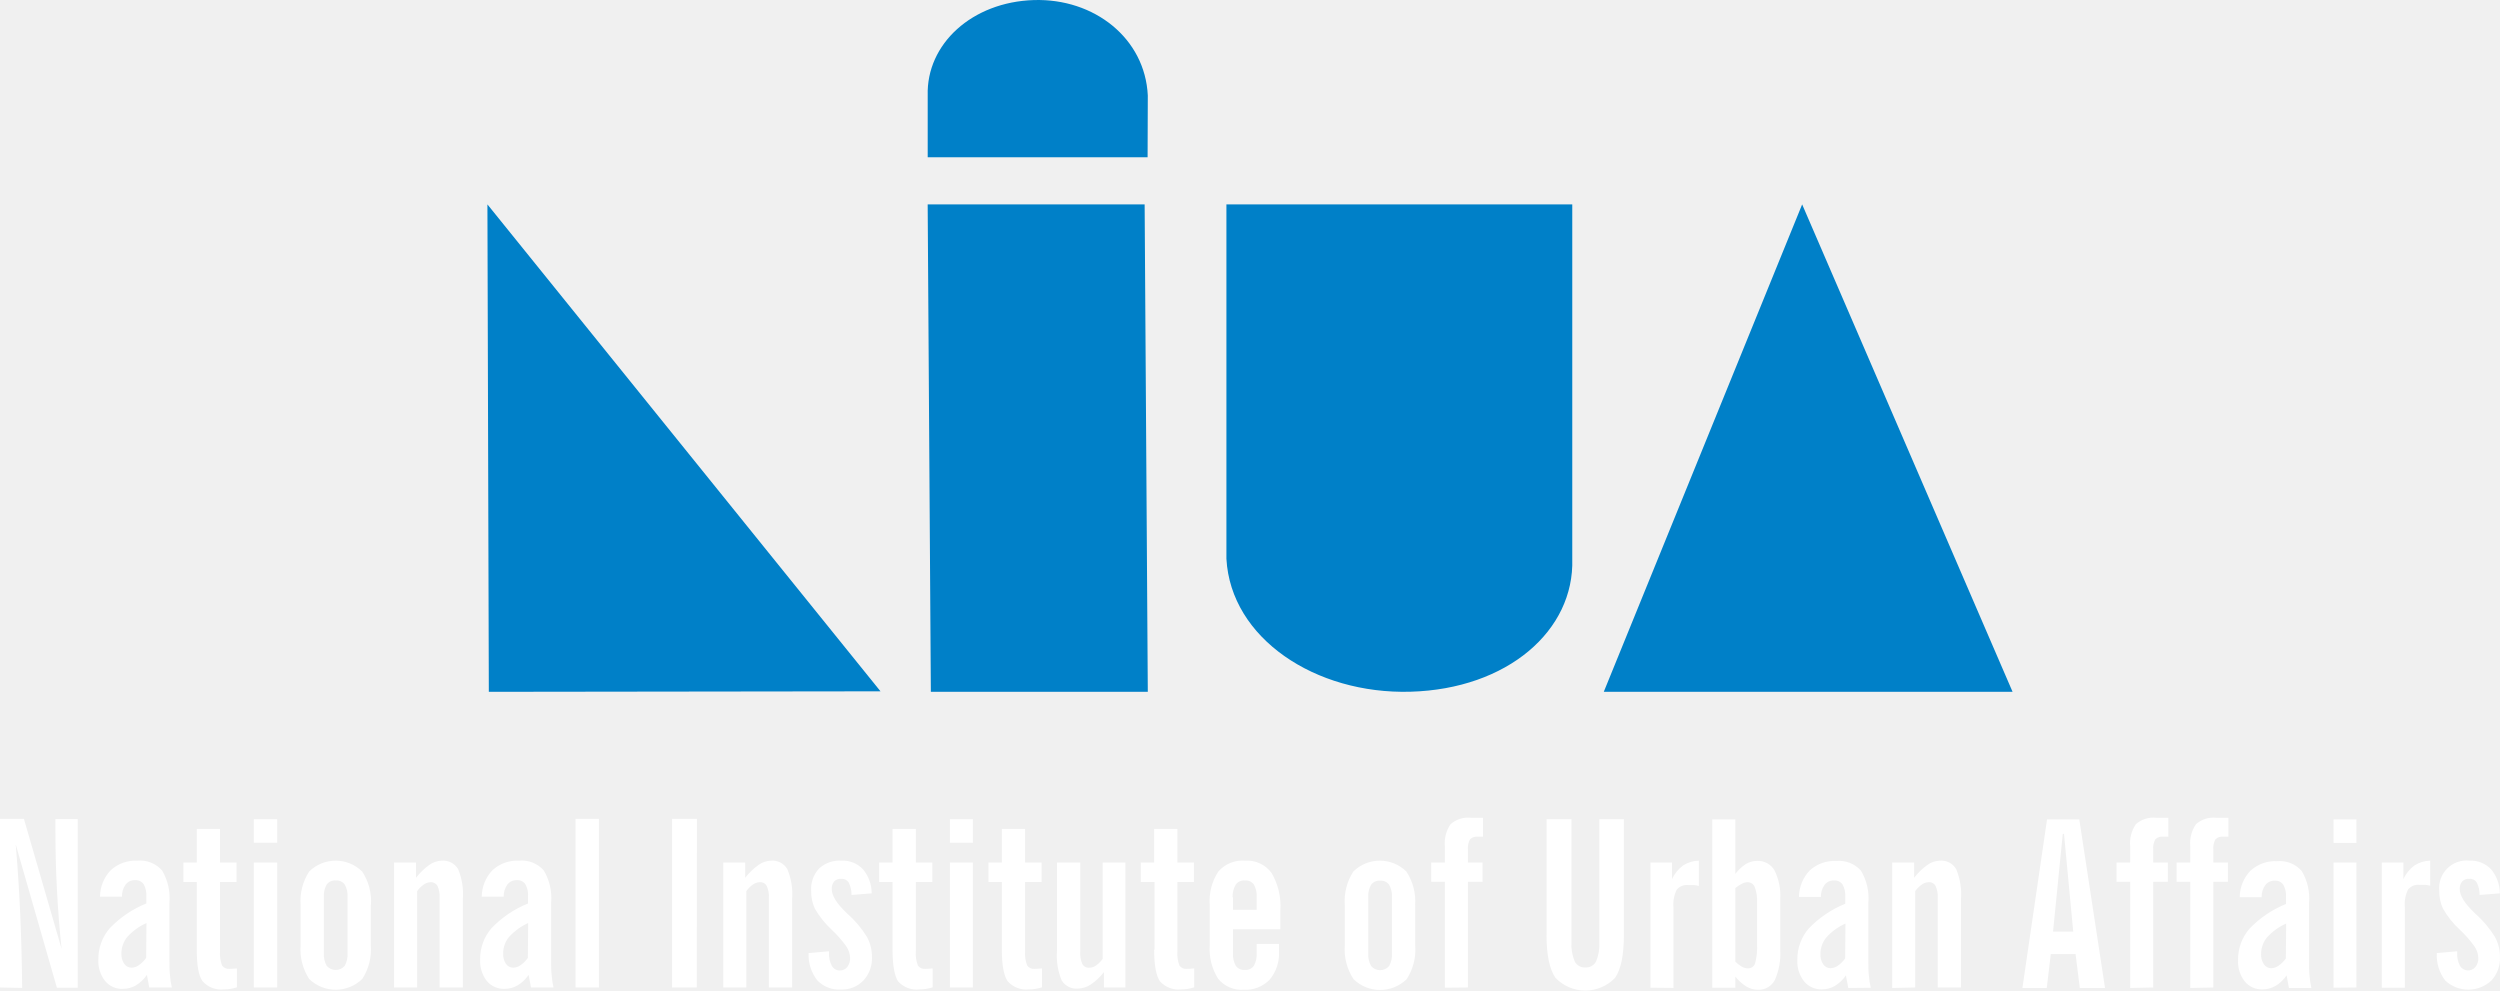
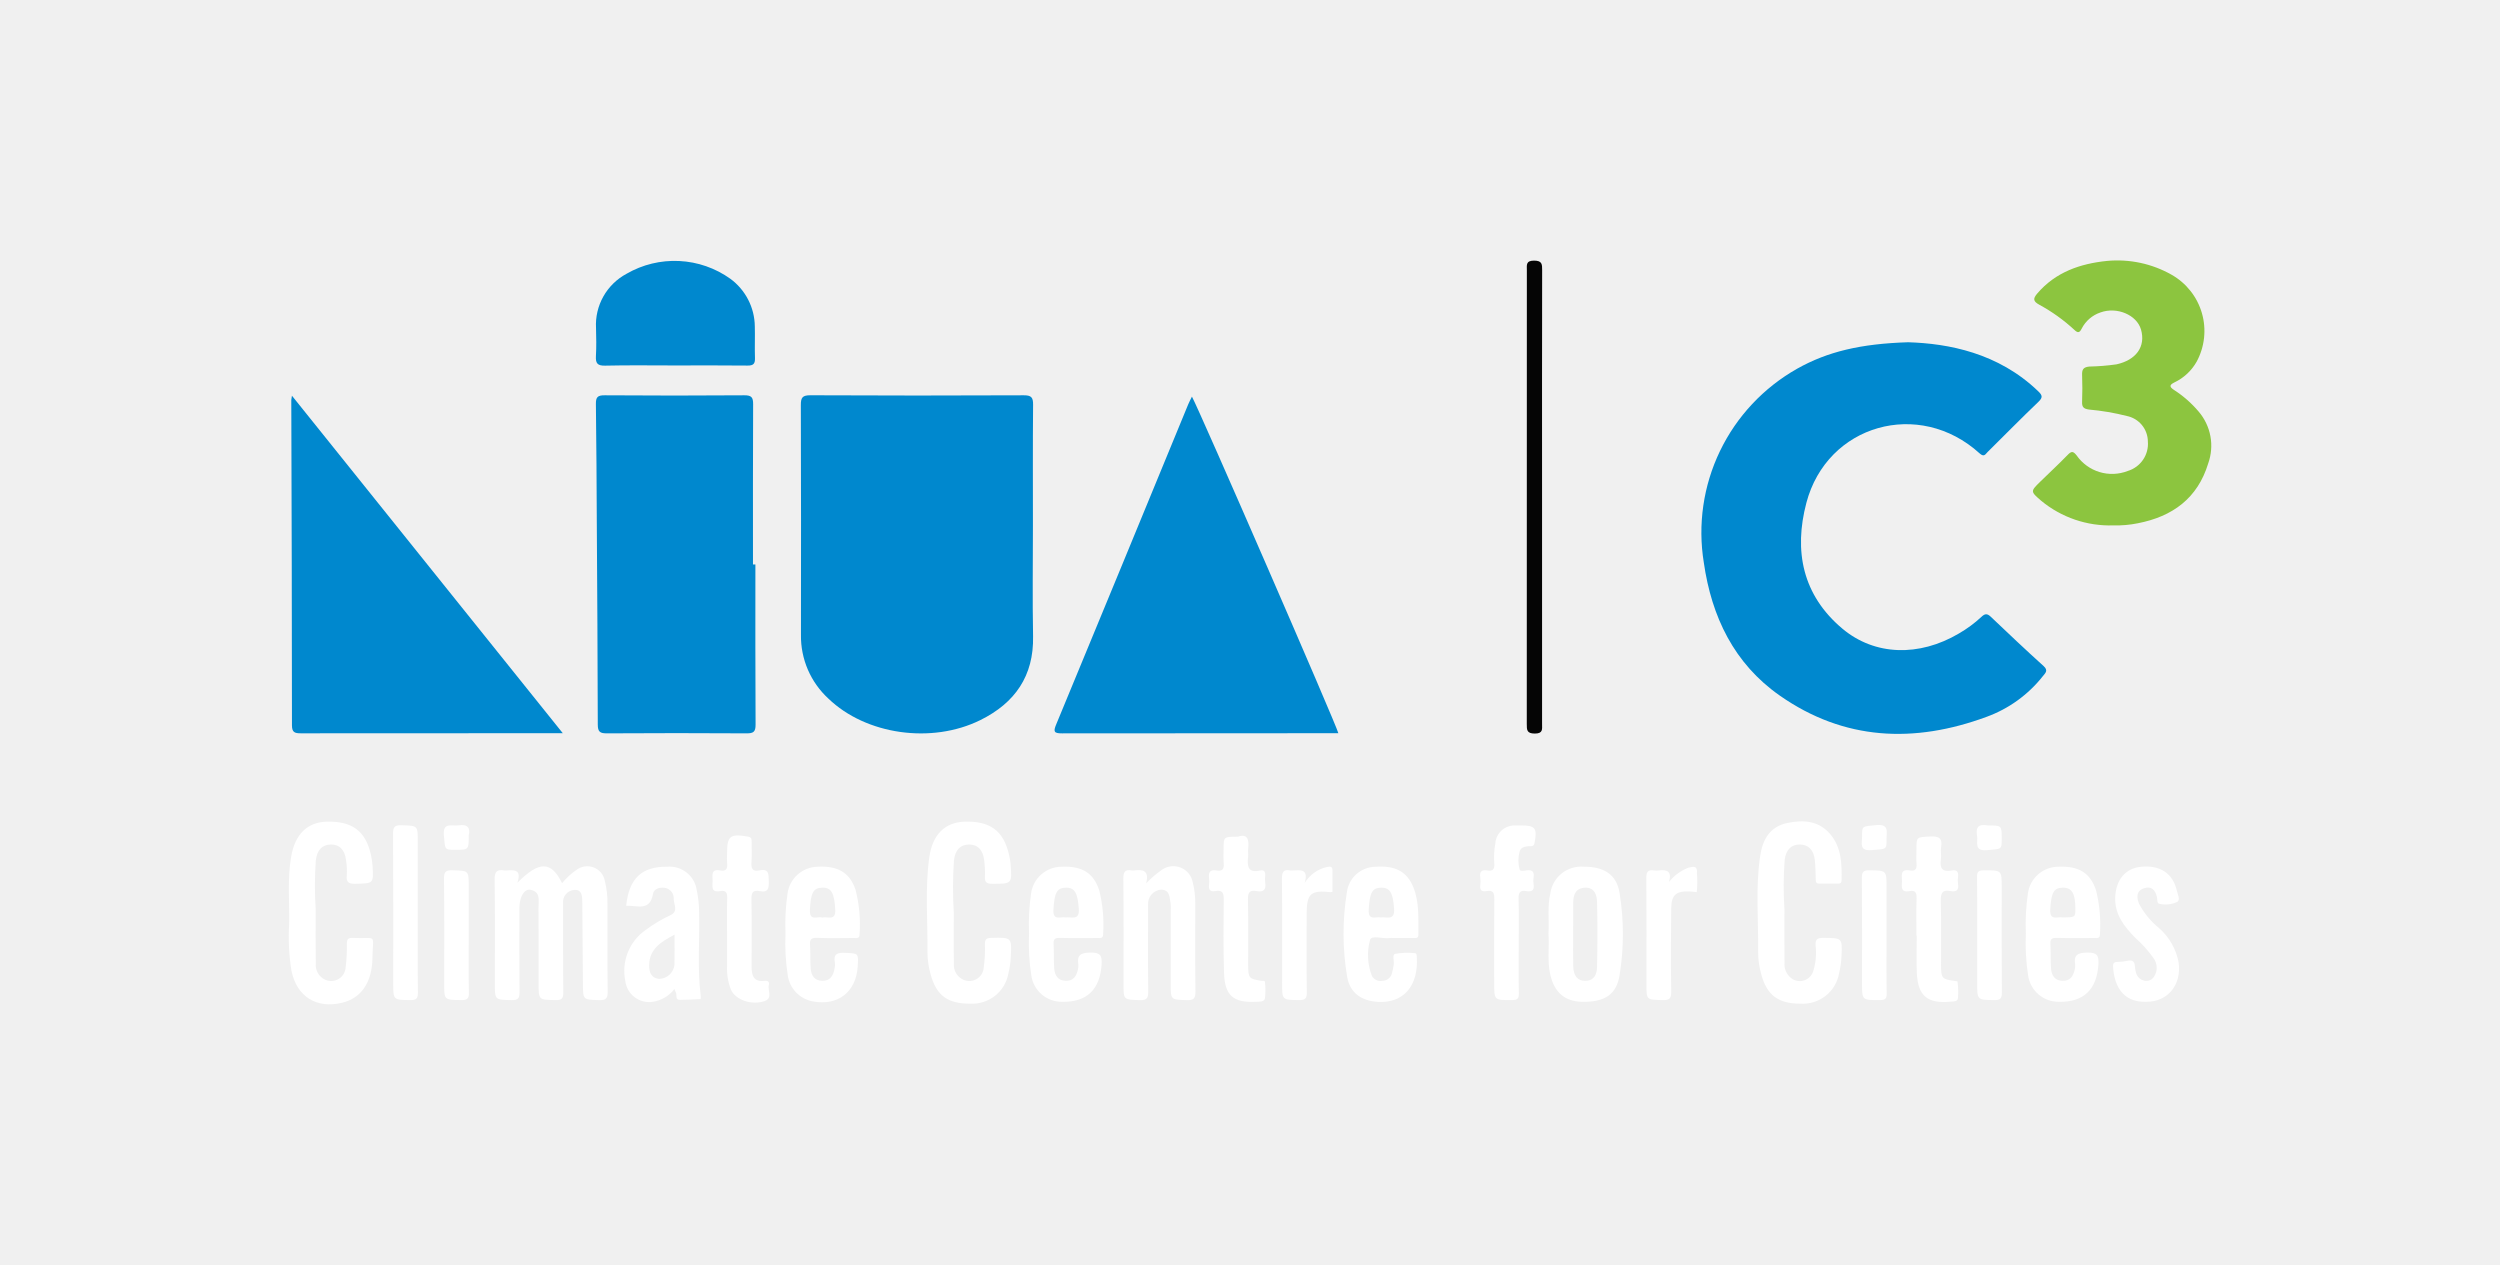
- <svg xmlns="http://www.w3.org/2000/svg" width="159" height="63" viewBox="0 0 159 63" fill="none">
-   <path fill-rule="evenodd" clip-rule="evenodd" d="M31 13L56 43.968L31.089 44L31 13Z" fill="#0080C8" />
-   <path fill-rule="evenodd" clip-rule="evenodd" d="M78 13H99.996V35.539C100.141 40.105 95.874 43.823 89.701 43.994C83.657 44.161 78.28 40.601 78 35.539V13Z" fill="#0080C8" />
-   <path fill-rule="evenodd" clip-rule="evenodd" d="M114.617 13L128 44H102L114.617 13Z" fill="#0080C8" />
-   <path fill-rule="evenodd" clip-rule="evenodd" d="M59 13H72.799L73 44H59.202L59 13Z" fill="#0080C8" />
-   <path fill-rule="evenodd" clip-rule="evenodd" d="M72.987 10H59.002V6.071C58.908 2.799 61.823 0.126 65.751 0.004C69.598 -0.113 72.825 2.438 73 6.071L72.987 10Z" fill="#0080C8" />
-   <path fill-rule="evenodd" clip-rule="evenodd" d="M154.975 60.617L156.277 60.501V60.57C156.258 60.867 156.319 61.164 156.454 61.428C156.555 61.596 156.731 61.704 156.926 61.719C157.12 61.734 157.31 61.653 157.435 61.503C157.565 61.339 157.631 61.134 157.621 60.925C157.612 60.664 157.528 60.412 157.38 60.197C157.107 59.812 156.795 59.456 156.449 59.134C156.022 58.743 155.658 58.286 155.371 57.782C155.209 57.43 155.129 57.046 155.138 56.659C155.083 56.132 155.269 55.608 155.644 55.234C156.019 54.861 156.543 54.678 157.068 54.738C157.582 54.714 158.081 54.914 158.435 55.288C158.793 55.717 158.989 56.258 158.989 56.817L157.701 56.92C157.708 56.65 157.649 56.383 157.528 56.141C157.434 55.976 157.253 55.88 157.063 55.894C156.892 55.875 156.721 55.935 156.598 56.057C156.484 56.194 156.427 56.369 156.44 56.547C156.44 56.953 156.742 57.456 157.37 58.048L157.417 58.099C157.91 58.528 158.334 59.03 158.677 59.587C158.891 59.98 159.001 60.421 158.998 60.869C159.022 61.421 158.825 61.96 158.449 62.365C157.623 63.134 156.345 63.134 155.519 62.365C155.14 61.87 154.948 61.255 154.98 60.631L154.975 60.617ZM151.483 62.818V54.855H152.855V55.908C153.015 55.565 153.258 55.267 153.561 55.041C153.861 54.851 154.207 54.746 154.561 54.738V56.332C154.467 56.307 154.37 56.289 154.273 56.276C154.166 56.276 154.041 56.276 153.892 56.276C153.614 56.244 153.338 56.352 153.157 56.566C152.984 56.913 152.911 57.302 152.948 57.689V62.818H151.483ZM148.413 62.818V54.855H149.869V62.804L148.413 62.818ZM148.413 53.61V52.113H149.869V53.61H148.413ZM145.4 58.738C144.941 58.941 144.529 59.238 144.191 59.61C143.94 59.909 143.804 60.287 143.805 60.678C143.793 60.909 143.857 61.138 143.986 61.33C144.09 61.486 144.265 61.578 144.451 61.578C144.619 61.574 144.781 61.518 144.916 61.419C145.098 61.294 145.256 61.136 145.381 60.953L145.4 58.738ZM145.576 62.836L145.428 62.034C145.245 62.304 145.007 62.531 144.73 62.701C144.48 62.847 144.196 62.924 143.907 62.925C143.469 62.946 143.047 62.759 142.768 62.421C142.466 62.034 142.314 61.551 142.34 61.06C142.329 60.329 142.587 59.62 143.065 59.069C143.719 58.383 144.512 57.845 145.39 57.493V57.06C145.412 56.782 145.35 56.505 145.214 56.263C145.087 56.088 144.879 55.992 144.665 56.011C144.435 56.002 144.214 56.107 144.074 56.291C143.913 56.514 143.831 56.784 143.842 57.06H142.447C142.45 56.429 142.696 55.824 143.135 55.372C143.594 54.955 144.2 54.738 144.818 54.771C145.412 54.714 145.997 54.947 146.39 55.395C146.758 56.014 146.921 56.734 146.855 57.451V61.102C146.855 61.466 146.855 61.792 146.888 62.076C146.908 62.332 146.947 62.586 147.004 62.836H145.576ZM139.303 62.836V56.081H138.433V54.855H139.303V53.847C139.251 53.342 139.379 52.835 139.666 52.416C140.019 52.105 140.487 51.958 140.954 52.011H141.726V53.213H141.405C141.222 53.189 141.037 53.249 140.903 53.377C140.792 53.58 140.745 53.812 140.768 54.043V54.855H141.698V56.081H140.768V62.804L139.303 62.836ZM135.48 62.836V56.081H134.61V54.855H135.48V53.847C135.428 53.342 135.556 52.835 135.843 52.416C136.196 52.105 136.664 51.958 137.131 52.011H137.908V53.213H137.582C137.399 53.189 137.214 53.249 137.08 53.377C136.969 53.58 136.922 53.812 136.945 54.043V54.855H137.875V56.081H136.945V62.804L135.48 62.836ZM128.625 62.836L130.192 52.113H132.243L133.88 62.836H132.276L132.006 60.678H130.43L130.174 62.836H128.625ZM130.574 59.251H131.857L131.271 53.036H131.192L130.574 59.251ZM120.343 62.836V54.855H121.738V55.829C121.978 55.515 122.264 55.239 122.584 55.008C122.814 54.843 123.087 54.749 123.37 54.738C123.791 54.7 124.197 54.909 124.412 55.274C124.663 55.877 124.768 56.53 124.719 57.181V62.804H123.24V57.12C123.26 56.853 123.212 56.585 123.1 56.342C123.007 56.176 122.823 56.084 122.635 56.109C122.485 56.118 122.341 56.171 122.221 56.263C122.059 56.374 121.919 56.515 121.807 56.677V62.804L120.343 62.836ZM117.371 58.738C116.913 58.941 116.503 59.238 116.166 59.61C115.914 59.908 115.777 60.287 115.78 60.678C115.767 60.909 115.829 61.138 115.957 61.33C116.062 61.484 116.236 61.577 116.422 61.578C116.589 61.572 116.751 61.517 116.887 61.419C117.069 61.292 117.226 61.135 117.352 60.953L117.371 58.738ZM117.552 62.836L117.399 62.034C117.218 62.306 116.98 62.533 116.701 62.701C116.451 62.847 116.167 62.925 115.878 62.925C115.437 62.94 115.014 62.749 114.734 62.407C114.434 62.02 114.283 61.536 114.311 61.046C114.3 60.316 114.557 59.608 115.032 59.055C115.687 58.371 116.479 57.834 117.357 57.479V57.046C117.38 56.769 117.32 56.491 117.185 56.248C117.058 56.075 116.85 55.979 116.636 55.997C116.404 55.989 116.183 56.093 116.041 56.276C115.884 56.502 115.802 56.771 115.808 57.046H114.413C114.42 56.416 114.667 55.813 115.101 55.358C115.56 54.941 116.166 54.724 116.785 54.757C117.38 54.699 117.967 54.931 118.361 55.381C118.729 56 118.892 56.72 118.826 57.437V61.088C118.826 61.452 118.826 61.778 118.864 62.062C118.881 62.319 118.92 62.573 118.98 62.822L117.552 62.836ZM108.898 52.113H110.367V55.582C110.551 55.334 110.778 55.12 111.037 54.952C111.252 54.823 111.497 54.753 111.748 54.752C112.199 54.73 112.625 54.96 112.855 55.349C113.138 55.916 113.264 56.548 113.223 57.181V60.417C113.264 61.074 113.146 61.731 112.878 62.333C112.67 62.729 112.251 62.969 111.804 62.948C111.542 62.947 111.284 62.875 111.06 62.738C110.795 62.57 110.56 62.357 110.367 62.109V62.818H108.898V52.113ZM110.367 56.5V61.163C110.492 61.287 110.633 61.395 110.786 61.484C110.899 61.55 111.027 61.585 111.158 61.587C111.365 61.598 111.555 61.471 111.623 61.274C111.73 60.866 111.773 60.442 111.748 60.02V57.419C111.77 57.075 111.719 56.73 111.599 56.407C111.521 56.221 111.336 56.102 111.134 56.109C111.012 56.112 110.892 56.146 110.786 56.206C110.633 56.281 110.491 56.375 110.362 56.486L110.367 56.5ZM104.968 62.818V54.855H106.34V55.908C106.5 55.565 106.743 55.267 107.047 55.041C107.346 54.85 107.692 54.745 108.046 54.738V56.346C107.952 56.321 107.855 56.302 107.758 56.291C107.656 56.291 107.526 56.291 107.377 56.291C107.099 56.259 106.824 56.367 106.642 56.58C106.469 56.927 106.396 57.316 106.433 57.703V62.832L104.968 62.818ZM98.364 59.47V52.099H99.945V59.89C99.916 60.322 99.988 60.754 100.154 61.153C100.285 61.402 100.549 61.55 100.829 61.531C101.109 61.548 101.374 61.401 101.508 61.153C101.674 60.754 101.746 60.322 101.717 59.89V52.099H103.28V59.456C103.28 60.743 103.092 61.655 102.717 62.193C102.222 62.709 101.538 63 100.824 63C100.11 63 99.427 62.709 98.931 62.193C98.55 61.652 98.359 60.743 98.359 59.456L98.364 59.47ZM91.895 62.818V56.081H91.025V54.855H91.895V53.847C91.843 53.342 91.971 52.835 92.258 52.416C92.611 52.105 93.079 51.958 93.546 52.011H94.318V53.213H93.997C93.814 53.189 93.629 53.249 93.495 53.377C93.384 53.58 93.337 53.812 93.36 54.043V54.855H94.29V56.081H93.36V62.804L91.895 62.818ZM88.528 57.088C88.551 56.802 88.487 56.516 88.347 56.267C88.214 56.09 88 55.993 87.779 56.011C87.556 55.991 87.338 56.088 87.203 56.267C87.062 56.516 86.999 56.802 87.021 57.088V60.617C87.001 60.904 87.064 61.191 87.203 61.442C87.347 61.608 87.555 61.704 87.775 61.704C87.994 61.704 88.203 61.608 88.347 61.442C88.486 61.191 88.549 60.904 88.528 60.617V57.088ZM90.007 57.577V60.137C90.067 60.891 89.875 61.643 89.463 62.277C88.522 63.19 87.028 63.19 86.087 62.277C85.668 61.64 85.472 60.883 85.528 60.123V57.563C85.472 56.811 85.663 56.061 86.073 55.428C87.009 54.508 88.508 54.508 89.444 55.428C89.861 56.058 90.057 56.809 90.002 57.563L90.007 57.577ZM81.343 60.034V60.501C81.384 61.156 81.173 61.801 80.752 62.305C80.32 62.751 79.716 62.986 79.097 62.948C78.475 62.992 77.87 62.731 77.474 62.249C77.073 61.616 76.885 60.871 76.939 60.123V57.563C76.879 56.81 77.072 56.058 77.488 55.428C77.914 54.94 78.545 54.684 79.19 54.738C79.847 54.694 80.482 54.99 80.873 55.521C81.294 56.241 81.489 57.071 81.431 57.904V59.102H78.418V60.603C78.397 60.89 78.46 61.177 78.599 61.428C78.734 61.609 78.952 61.707 79.176 61.689C79.397 61.707 79.612 61.608 79.743 61.428C79.882 61.177 79.945 60.89 79.924 60.603V60.034H81.343ZM78.418 57.074V57.862H79.924V57.074C79.947 56.788 79.884 56.502 79.743 56.253C79.611 56.075 79.396 55.978 79.176 55.997C78.952 55.977 78.734 56.074 78.599 56.253C78.45 56.5 78.379 56.786 78.394 57.074H78.418ZM73.428 60.393V56.095H72.553V54.855H73.404V52.719H74.883V54.855H75.934V56.095H74.883V60.477C74.856 60.794 74.9 61.113 75.013 61.41C75.12 61.558 75.297 61.638 75.479 61.619C75.611 61.619 75.743 61.611 75.874 61.596H75.953V62.794C75.82 62.836 75.685 62.869 75.548 62.892C75.413 62.915 75.276 62.926 75.139 62.925C74.624 62.987 74.111 62.792 73.767 62.403C73.53 62.053 73.404 61.382 73.404 60.393H73.428ZM71.577 54.855V62.804H70.21V61.829C69.975 62.132 69.694 62.397 69.377 62.612C69.138 62.773 68.86 62.863 68.573 62.874C68.155 62.915 67.75 62.717 67.526 62.361C67.279 61.772 67.175 61.133 67.224 60.496V54.855H68.703V60.542C68.685 60.808 68.731 61.073 68.838 61.316C68.932 61.48 69.116 61.57 69.303 61.545C69.452 61.539 69.596 61.489 69.716 61.4C69.877 61.285 70.017 61.143 70.13 60.981V54.855H71.577ZM63.717 60.393V56.095H62.866V54.855H63.717V52.719H65.196V54.855H66.247V56.095H65.196V60.477C65.169 60.794 65.216 61.113 65.331 61.41C65.437 61.558 65.615 61.639 65.796 61.619C65.928 61.618 66.06 61.611 66.191 61.596H66.27V62.794C66.138 62.836 66.003 62.868 65.866 62.892C65.731 62.915 65.594 62.926 65.457 62.925C64.942 62.987 64.429 62.792 64.085 62.403C63.843 62.053 63.717 61.382 63.717 60.393ZM60.415 62.804V54.855H61.876V62.804H60.415ZM60.415 53.596V52.099H61.876V53.596H60.415ZM56.765 60.393V56.095H55.914V54.855H56.765V52.719H58.248V54.855H59.295V56.095H58.248V60.477C58.221 60.794 58.265 61.113 58.379 61.41C58.485 61.558 58.662 61.639 58.843 61.619C58.976 61.618 59.108 61.611 59.239 61.596H59.318V62.794C59.185 62.836 59.05 62.868 58.913 62.892C58.778 62.915 58.641 62.926 58.504 62.925C57.981 62.995 57.458 62.799 57.109 62.403C56.89 62.053 56.765 61.382 56.765 60.393ZM51.426 60.617L52.723 60.501V60.57C52.705 60.868 52.768 61.164 52.905 61.428C53.009 61.615 53.208 61.728 53.421 61.722C53.601 61.725 53.773 61.644 53.886 61.503C54.012 61.337 54.077 61.133 54.067 60.925C54.057 60.665 53.975 60.413 53.83 60.197C53.555 59.814 53.244 59.458 52.9 59.134C52.474 58.741 52.11 58.285 51.821 57.782C51.662 57.43 51.582 57.046 51.589 56.659C51.555 56.136 51.736 55.622 52.091 55.237C52.48 54.882 52.998 54.701 53.523 54.738C54.036 54.713 54.534 54.914 54.886 55.288C55.245 55.716 55.441 56.258 55.439 56.817L54.156 56.92C54.161 56.65 54.102 56.383 53.984 56.141C53.888 55.977 53.708 55.882 53.519 55.894C53.347 55.876 53.176 55.936 53.054 56.057C52.942 56.195 52.888 56.37 52.9 56.547C52.9 56.953 53.202 57.456 53.83 58.048L53.877 58.099C54.37 58.528 54.794 59.03 55.137 59.587C55.351 59.98 55.461 60.421 55.458 60.869C55.482 61.421 55.285 61.96 54.909 62.365C54.535 62.749 54.016 62.956 53.481 62.934C52.919 62.971 52.37 62.758 51.979 62.351C51.595 61.858 51.398 61.243 51.426 60.617ZM45.999 62.804V54.855H47.394V55.829C47.636 55.515 47.923 55.239 48.245 55.008C48.474 54.842 48.748 54.748 49.031 54.738C49.452 54.702 49.857 54.91 50.073 55.274C50.324 55.877 50.429 56.53 50.38 57.181V62.804H48.901V57.12C48.92 56.853 48.872 56.585 48.761 56.342C48.668 56.176 48.484 56.084 48.296 56.109C48.145 56.118 47.999 56.172 47.877 56.263C47.718 56.375 47.579 56.516 47.468 56.677V62.804H45.999ZM44.315 62.804H42.743V52.08H44.325L44.315 62.804ZM36.605 62.804V52.08H38.093V62.804H36.605ZM33.591 58.706C33.134 58.91 32.724 59.207 32.386 59.577C32.134 59.875 31.997 60.254 32.001 60.645C31.988 60.876 32.05 61.105 32.177 61.298C32.282 61.452 32.456 61.544 32.642 61.545C32.81 61.54 32.972 61.485 33.107 61.386C33.29 61.261 33.447 61.103 33.572 60.92L33.591 58.706ZM33.772 62.804L33.619 62.002C33.439 62.273 33.2 62.501 32.921 62.669C32.672 62.815 32.388 62.892 32.098 62.892C31.661 62.909 31.241 62.724 30.959 62.389C30.661 62 30.511 61.517 30.536 61.027C30.525 60.298 30.781 59.589 31.256 59.036C31.912 58.352 32.704 57.815 33.582 57.461V57.027C33.605 56.75 33.545 56.473 33.41 56.23C33.283 56.056 33.075 55.961 32.861 55.978C32.629 55.971 32.408 56.075 32.266 56.258C32.108 56.483 32.027 56.752 32.033 57.027H30.638C30.645 56.397 30.891 55.794 31.326 55.339C31.785 54.922 32.391 54.706 33.01 54.738C33.605 54.68 34.191 54.913 34.586 55.363C34.954 55.982 35.117 56.701 35.051 57.419V61.069C35.051 61.433 35.051 61.759 35.089 62.044C35.106 62.3 35.145 62.554 35.205 62.804H33.772ZM25.062 62.804V54.855H26.457V55.829C26.699 55.517 26.984 55.24 27.303 55.008C27.534 54.843 27.807 54.749 28.089 54.738C28.512 54.7 28.919 54.908 29.136 55.274C29.385 55.877 29.488 56.53 29.438 57.181V62.804H27.959V57.12C27.977 56.854 27.931 56.587 27.824 56.342C27.727 56.181 27.546 56.09 27.359 56.109C27.209 56.118 27.065 56.172 26.945 56.263C26.783 56.374 26.643 56.515 26.531 56.677V62.804H25.062ZM22.104 57.074C22.127 56.788 22.064 56.502 21.923 56.253C21.79 56.076 21.576 55.979 21.355 55.997C21.132 55.977 20.914 56.074 20.779 56.253C20.638 56.502 20.575 56.788 20.597 57.074V60.603C20.577 60.89 20.64 61.177 20.779 61.428C20.923 61.594 21.131 61.69 21.351 61.69C21.57 61.69 21.779 61.594 21.923 61.428C22.062 61.177 22.125 60.89 22.104 60.603V57.074ZM23.583 57.563V60.123C23.642 60.877 23.451 61.629 23.039 62.263C22.098 63.176 20.604 63.176 19.663 62.263C19.252 61.629 19.061 60.877 19.119 60.123V57.563C19.062 56.811 19.253 56.061 19.663 55.428C20.599 54.508 22.098 54.508 23.034 55.428C23.451 56.058 23.647 56.809 23.592 57.563H23.583ZM16.142 62.804V54.855H17.63V62.804H16.142ZM16.142 53.596V52.099H17.63V53.596H16.142ZM12.515 60.393V56.095H11.664V54.855H12.515V52.719H13.993V54.855H15.045V56.095H13.993V60.477C13.968 60.794 14.013 61.112 14.124 61.41C14.231 61.557 14.408 61.636 14.589 61.619C14.722 61.619 14.856 61.611 14.989 61.596H15.068V62.794C14.935 62.835 14.8 62.868 14.663 62.892C14.526 62.915 14.388 62.926 14.249 62.925C13.736 62.986 13.225 62.791 12.882 62.403C12.626 62.053 12.515 61.382 12.515 60.393ZM9.315 58.706C8.856 58.909 8.444 59.206 8.106 59.577C7.856 59.877 7.719 60.255 7.72 60.645C7.708 60.877 7.772 61.105 7.901 61.298C8.005 61.453 8.18 61.545 8.366 61.545C8.534 61.541 8.696 61.486 8.831 61.386C9.014 61.261 9.171 61.103 9.296 60.92L9.315 58.706ZM9.492 62.804L9.343 62.002C9.162 62.272 8.923 62.5 8.645 62.669C8.396 62.815 8.112 62.892 7.822 62.892C7.385 62.913 6.963 62.727 6.683 62.389C6.381 62.002 6.229 61.518 6.255 61.027C6.244 60.297 6.502 59.588 6.98 59.036C7.635 58.351 8.428 57.814 9.306 57.461V57.027C9.329 56.75 9.269 56.473 9.134 56.23C9.007 56.056 8.799 55.961 8.585 55.978C8.353 55.968 8.131 56.073 7.99 56.258C7.828 56.481 7.747 56.752 7.757 57.027H6.362C6.365 56.397 6.612 55.791 7.05 55.339C7.509 54.922 8.115 54.706 8.734 54.738C9.329 54.68 9.915 54.913 10.31 55.363C10.676 55.983 10.838 56.702 10.775 57.419V61.069C10.775 61.433 10.775 61.759 10.813 62.044C10.83 62.3 10.869 62.554 10.929 62.804H9.492ZM0 62.804V52.08H1.521L3.916 60.342C3.786 59.106 3.688 57.862 3.623 56.612C3.558 55.363 3.525 54.118 3.525 52.882V52.094H4.944V62.818H3.618L1 53.708C1.125 55.167 1.223 56.65 1.288 58.169C1.353 59.689 1.395 61.233 1.409 62.832L0 62.804Z" fill="white" />
+ <svg xmlns="http://www.w3.org/2000/svg" width="170" height="86" viewBox="0 0 170 86" fill="none">
+   <path d="M70.239 35.748C70.239 38.257 70.201 40.766 70.249 43.274C70.3 45.967 69.018 47.798 66.672 48.962C63.356 50.607 58.879 49.964 56.326 47.5C55.729 46.95 55.255 46.28 54.934 45.536C54.614 44.791 54.454 43.988 54.465 43.178C54.475 37.968 54.472 32.759 54.457 27.55C54.455 27.033 54.563 26.876 55.112 26.878C59.947 26.902 64.782 26.902 69.617 26.88C70.13 26.878 70.255 27.023 70.25 27.519C70.226 30.262 70.239 33.005 70.239 35.748Z" fill="#0088CE" />
+   <path d="M129.753 23.273C132.486 23.358 135.879 23.989 138.595 26.603C138.875 26.872 138.931 27.02 138.615 27.322C137.443 28.442 136.308 29.6 135.155 30.739C135.006 30.886 134.922 31.11 134.613 30.829C130.505 27.097 124.24 28.858 122.833 34.195C121.971 37.468 122.568 40.471 125.286 42.752C127.487 44.597 130.505 44.669 133.196 43.083C133.752 42.763 134.269 42.382 134.738 41.945C134.969 41.726 135.126 41.705 135.367 41.934C136.557 43.065 137.748 44.194 138.967 45.294C139.304 45.597 139.076 45.773 138.917 45.975C137.921 47.239 136.589 48.201 135.072 48.751C130.159 50.56 125.402 50.36 121.028 47.302C117.911 45.124 116.385 41.929 115.859 38.253C115.44 35.673 115.824 33.028 116.959 30.671C118.094 28.314 119.926 26.36 122.209 25.07C124.278 23.909 126.527 23.374 129.753 23.273Z" fill="#0088CE" />
+   <path d="M51.367 38.382C51.367 42.013 51.357 45.644 51.379 49.275C51.382 49.767 51.231 49.871 50.763 49.868C47.6 49.848 44.436 49.848 41.272 49.868C40.806 49.871 40.65 49.767 40.649 49.276C40.643 44.73 40.61 40.185 40.583 35.639C40.567 32.921 40.56 30.203 40.521 27.485C40.514 27.013 40.629 26.876 41.119 26.88C44.283 26.903 47.446 26.904 50.61 26.88C51.098 26.877 51.216 27.015 51.213 27.486C51.194 31.118 51.203 34.75 51.203 38.382L51.367 38.382Z" fill="#0088CE" />
+   <path d="M81.052 26.97C81.555 27.877 90.892 49.331 91.008 49.858H90.567C84.45 49.858 78.333 49.861 72.216 49.869C71.671 49.87 71.618 49.752 71.816 49.273C74.819 42.017 77.813 34.758 80.799 27.495C80.869 27.325 80.959 27.163 81.052 26.97Z" fill="#0088CE" />
+   <path d="M38.27 49.858H35.852C30.721 49.858 25.589 49.86 20.457 49.865C20.043 49.866 19.853 49.801 19.853 49.322C19.849 41.948 19.834 34.575 19.808 27.202C19.817 27.103 19.831 27.005 19.851 26.907L38.27 49.858Z" fill="#0088CE" />
+   <path d="M143.711 35.727C141.921 35.785 140.172 35.188 138.796 34.048C138.068 33.418 138.066 33.413 138.731 32.76C139.354 32.148 139.999 31.557 140.605 30.93C140.868 30.657 140.982 30.681 141.215 30.974C141.591 31.512 142.138 31.909 142.768 32.1C143.398 32.291 144.074 32.265 144.687 32.026C145.111 31.898 145.477 31.629 145.726 31.265C145.975 30.901 146.091 30.463 146.055 30.024C146.053 29.616 145.91 29.221 145.651 28.904C145.391 28.588 145.031 28.371 144.629 28.288C143.781 28.073 142.916 27.926 142.044 27.849C141.7 27.799 141.568 27.688 141.582 27.335C141.607 26.719 141.605 26.102 141.583 25.486C141.57 25.123 141.673 24.965 142.071 24.926C142.69 24.913 143.308 24.863 143.921 24.776C145.257 24.483 145.92 23.567 145.589 22.411C145.302 21.411 143.948 20.839 142.829 21.247C142.276 21.433 141.818 21.829 141.554 22.348C141.404 22.646 141.288 22.649 141.054 22.429C140.334 21.763 139.532 21.189 138.669 20.72C138.254 20.49 138.229 20.315 138.533 19.959C139.782 18.499 141.453 17.929 143.281 17.742C144.803 17.6 146.333 17.927 147.663 18.679C148.667 19.247 149.408 20.183 149.728 21.287C150.048 22.392 149.921 23.577 149.375 24.59C149.029 25.207 148.498 25.702 147.857 26.006C147.518 26.172 147.506 26.301 147.83 26.515C148.459 26.919 149.024 27.415 149.506 27.985C149.917 28.464 150.193 29.043 150.308 29.663C150.422 30.283 150.37 30.921 150.157 31.515C149.435 33.886 147.734 35.123 145.369 35.583C144.824 35.694 144.267 35.742 143.711 35.727Z" fill="#8CC53F" />
+   <path d="M45.893 24.851C44.312 24.851 42.731 24.827 41.151 24.864C40.619 24.877 40.496 24.695 40.523 24.213C40.559 23.578 40.547 22.939 40.529 22.303C40.488 21.556 40.662 20.812 41.029 20.159C41.397 19.506 41.944 18.971 42.606 18.616C43.691 17.989 44.934 17.687 46.187 17.748C47.44 17.809 48.649 18.23 49.667 18.959C50.175 19.333 50.59 19.819 50.877 20.379C51.166 20.939 51.319 21.558 51.327 22.188C51.347 22.909 51.313 23.632 51.338 24.353C51.351 24.739 51.224 24.864 50.828 24.859C49.183 24.839 47.538 24.851 45.893 24.851Z" fill="#0088CE" />
+   <path d="M104.86 33.87C104.86 38.992 104.86 44.114 104.861 49.236C104.861 49.575 104.94 49.882 104.371 49.882C103.814 49.883 103.821 49.628 103.821 49.227C103.828 38.941 103.829 28.655 103.826 18.369C103.826 18.03 103.747 17.723 104.315 17.722C104.872 17.722 104.866 17.977 104.866 18.377C104.857 23.542 104.856 28.706 104.86 33.87Z" fill="#050505" />
+   <path d="M41.13 59.907C41.094 59.701 41.005 59.508 40.872 59.347C40.739 59.185 40.565 59.061 40.369 58.986C40.173 58.911 39.961 58.888 39.753 58.919C39.546 58.95 39.35 59.035 39.185 59.164C38.823 59.415 38.499 59.715 38.221 60.056C37.48 58.547 36.67 58.526 35.181 60.029C35.493 59.105 34.956 59.156 34.434 59.191C34.391 59.197 34.348 59.196 34.306 59.191C33.794 59.1 33.626 59.267 33.635 59.819C33.671 62.177 33.65 64.535 33.65 66.894C33.65 68.01 33.651 67.981 34.79 68.008C35.275 68.02 35.333 67.839 35.328 67.425C35.307 65.534 35.319 63.643 35.319 61.753C35.319 61.007 35.642 60.424 36.072 60.505C36.793 60.642 36.612 61.27 36.617 61.745C36.635 63.445 36.624 65.144 36.624 66.844C36.624 68.008 36.624 67.988 37.776 68.006C38.188 68.012 38.309 67.91 38.304 67.488C38.28 65.47 38.297 63.452 38.29 61.433C38.276 61.322 38.286 61.209 38.318 61.101C38.35 60.993 38.404 60.893 38.477 60.807C38.549 60.721 38.639 60.651 38.739 60.6C38.84 60.55 38.951 60.521 39.063 60.515C39.591 60.482 39.592 60.972 39.596 61.355C39.616 63.203 39.63 65.05 39.639 66.897C39.645 68.002 39.641 67.971 40.729 68.009C41.226 68.027 41.329 67.879 41.322 67.411C41.295 65.457 41.318 63.502 41.306 61.548C41.323 60.995 41.264 60.443 41.13 59.907Z" fill="white" />
+   <path d="M124 63.775C123.591 63.771 123.436 63.861 123.46 64.294C123.532 64.886 123.475 65.487 123.295 66.056C123.25 66.193 123.175 66.318 123.074 66.422C122.974 66.525 122.851 66.605 122.715 66.655C122.58 66.705 122.434 66.724 122.29 66.709C122.146 66.695 122.007 66.649 121.884 66.574C121.704 66.456 121.559 66.293 121.465 66.1C121.37 65.908 121.329 65.693 121.347 65.48C121.333 64.27 121.342 63.06 121.342 61.851C121.269 60.727 121.274 59.599 121.358 58.477C121.439 57.776 121.82 57.414 122.412 57.427C122.971 57.439 123.327 57.793 123.405 58.467C123.454 58.887 123.452 59.313 123.47 59.737C123.477 59.906 123.447 60.089 123.713 60.085C124.14 60.08 124.568 60.082 124.996 60.086C125.153 60.087 125.224 60.027 125.227 59.864C125.25 58.748 125.229 57.635 124.457 56.724C123.671 55.797 122.617 55.734 121.524 55.965C120.348 56.213 119.86 57.101 119.698 58.166C119.365 60.34 119.581 62.533 119.552 64.718C119.552 65.228 119.622 65.736 119.759 66.228C120.137 67.671 120.92 68.255 122.439 68.25C123.054 68.287 123.661 68.097 124.144 67.716C124.627 67.336 124.952 66.791 125.058 66.187C125.148 65.816 125.202 65.437 125.22 65.056C125.283 63.769 125.274 63.786 124 63.775Z" fill="white" />
+   <path d="M67.455 60.097C68.822 60.098 68.824 60.119 68.718 58.745C68.698 58.534 68.664 58.325 68.614 58.119C68.24 56.488 67.318 55.81 65.567 55.875C64.265 55.923 63.415 56.744 63.197 58.265C62.889 60.42 63.091 62.59 63.068 64.754C63.07 65.264 63.143 65.772 63.284 66.262C63.676 67.698 64.445 68.26 65.989 68.25C66.593 68.279 67.188 68.088 67.662 67.714C68.136 67.34 68.457 66.807 68.567 66.214C68.659 65.844 68.715 65.465 68.733 65.083C68.805 63.732 68.797 63.743 67.413 63.776C67.082 63.784 66.97 63.863 66.975 64.202C66.994 64.733 66.967 65.264 66.894 65.789C66.884 65.945 66.838 66.096 66.758 66.23C66.679 66.363 66.568 66.476 66.436 66.559C66.303 66.642 66.153 66.692 65.998 66.706C65.842 66.719 65.685 66.695 65.54 66.636C65.321 66.545 65.137 66.386 65.015 66.183C64.893 65.98 64.841 65.743 64.865 65.507C64.843 64.362 64.858 63.216 64.858 62.07C64.784 60.882 64.787 59.691 64.869 58.504C64.946 57.796 65.312 57.429 65.898 57.427C66.483 57.425 66.841 57.789 66.924 58.502C66.971 58.86 66.989 59.221 66.977 59.582C66.958 59.947 67.03 60.097 67.455 60.097Z" fill="white" />
+   <path d="M23.971 63.779C23.639 63.765 23.587 63.904 23.586 64.189C23.599 64.719 23.571 65.25 23.504 65.776C23.496 65.937 23.448 66.093 23.365 66.231C23.282 66.369 23.166 66.485 23.028 66.568C22.889 66.651 22.732 66.699 22.571 66.707C22.41 66.716 22.248 66.685 22.102 66.617C21.897 66.52 21.727 66.363 21.615 66.167C21.503 65.971 21.454 65.746 21.474 65.521C21.453 64.29 21.467 63.059 21.467 61.828C21.394 60.726 21.396 59.62 21.475 58.518C21.552 57.806 21.909 57.436 22.492 57.427C23.082 57.419 23.445 57.779 23.531 58.489C23.585 58.825 23.603 59.165 23.582 59.504C23.533 59.985 23.695 60.111 24.178 60.098C25.402 60.066 25.407 60.092 25.334 58.886C25.315 58.611 25.274 58.338 25.211 58.07C24.843 56.49 23.912 55.817 22.189 55.875C20.883 55.919 20.058 56.745 19.799 58.251C19.536 59.771 19.69 61.303 19.663 62.83C19.598 63.89 19.65 64.955 19.818 66.005C20.176 67.767 21.52 68.617 23.282 68.183C24.538 67.874 25.3 66.83 25.325 65.16C25.352 63.413 25.692 63.857 23.971 63.779Z" fill="white" />
+   <path d="M47.541 62.104C47.543 61.572 47.488 61.042 47.378 60.523C47.309 60.053 47.062 59.627 46.688 59.332C46.314 59.037 45.841 58.896 45.366 58.937C43.636 58.918 42.772 59.734 42.58 61.595C43.296 61.547 44.197 62.018 44.407 60.773C44.461 60.454 44.838 60.32 45.194 60.37C45.377 60.396 45.544 60.492 45.659 60.636C45.774 60.781 45.829 60.964 45.812 61.148C45.823 61.506 46.134 61.965 45.611 62.221C45.011 62.499 44.442 62.838 43.913 63.232C43.365 63.611 42.941 64.142 42.694 64.759C42.446 65.375 42.386 66.051 42.52 66.701C42.545 66.919 42.614 67.13 42.723 67.32C42.832 67.511 42.978 67.677 43.154 67.81C43.329 67.943 43.529 68.039 43.743 68.093C43.956 68.146 44.179 68.156 44.396 68.122C44.98 68.032 45.506 67.719 45.862 67.25C45.907 67.365 45.932 67.443 45.968 67.515C46.048 67.68 45.891 67.993 46.241 67.99C46.708 67.987 47.175 67.963 47.641 67.937C47.653 67.861 47.655 67.783 47.647 67.707C47.414 65.843 47.583 63.971 47.541 62.104ZM45.863 65.622C45.832 65.873 45.713 66.105 45.528 66.277C45.343 66.449 45.102 66.551 44.849 66.565C44.264 66.522 44.132 66.088 44.142 65.617C44.162 64.55 44.918 64.056 45.867 63.556C45.867 64.324 45.88 64.973 45.863 65.622V65.622Z" fill="white" />
+   <path d="M139.971 58.937C139.464 58.939 138.974 59.124 138.593 59.458C138.212 59.791 137.965 60.25 137.898 60.75C137.766 61.653 137.719 62.566 137.758 63.478C137.715 64.432 137.767 65.387 137.912 66.331C137.983 66.831 138.233 67.289 138.618 67.619C139.002 67.948 139.494 68.127 140.002 68.123C141.685 68.159 142.581 67.289 142.692 65.588C142.731 64.98 142.611 64.764 141.93 64.775C141.276 64.786 141.004 64.937 141.11 65.596C141.121 65.702 141.112 65.809 141.084 65.912C140.987 66.364 140.784 66.715 140.245 66.696C139.704 66.677 139.504 66.311 139.47 65.852C139.429 65.303 139.461 64.748 139.427 64.198C139.405 63.859 139.522 63.769 139.855 63.777C140.709 63.8 141.564 63.785 142.418 63.785C142.607 63.785 142.801 63.828 142.797 63.518C142.861 62.522 142.773 61.521 142.534 60.551C142.142 59.359 141.374 58.879 139.971 58.937ZM140.22 62.382C139.895 62.322 139.371 62.631 139.417 61.849C139.484 60.72 139.639 60.364 140.279 60.361C140.891 60.359 141.122 60.752 141.124 61.794C141.124 62.382 141.124 62.382 140.22 62.382Z" fill="white" />
+   <path d="M58.176 60.5C57.78 59.334 56.968 58.856 55.572 58.938C55.077 58.954 54.603 59.144 54.234 59.474C53.865 59.803 53.624 60.252 53.555 60.741C53.422 61.644 53.375 62.557 53.414 63.468C53.371 64.422 53.422 65.378 53.567 66.322C53.628 66.757 53.825 67.162 54.129 67.48C54.434 67.798 54.832 68.013 55.266 68.094C56.978 68.42 58.214 67.454 58.324 65.724C58.383 64.805 58.382 64.835 57.469 64.794C56.943 64.77 56.655 64.863 56.773 65.46C56.79 65.608 56.779 65.758 56.741 65.902C56.65 66.355 56.45 66.709 55.91 66.696C55.37 66.683 55.164 66.322 55.127 65.862C55.084 65.334 55.121 64.8 55.082 64.272C55.053 63.889 55.155 63.757 55.565 63.774C56.397 63.81 57.231 63.786 58.064 63.784C58.245 63.783 58.455 63.845 58.452 63.528C58.523 62.51 58.43 61.488 58.176 60.5ZM55.915 62.397C55.602 62.281 55.035 62.678 55.075 61.873C55.13 60.74 55.283 60.379 55.911 60.361C56.546 60.344 56.731 60.751 56.796 61.834C56.847 62.671 56.269 62.294 55.915 62.397H55.915Z" fill="white" />
+   <path d="M72.188 58.937C71.68 58.939 71.191 59.124 70.81 59.458C70.429 59.791 70.182 60.25 70.114 60.75C69.983 61.653 69.936 62.566 69.975 63.478C69.932 64.432 69.984 65.387 70.129 66.331C70.2 66.831 70.45 67.289 70.835 67.619C71.219 67.948 71.711 68.127 72.218 68.123C73.902 68.159 74.798 67.289 74.909 65.588C74.948 64.98 74.828 64.764 74.147 64.775C73.493 64.786 73.221 64.937 73.327 65.596C73.338 65.702 73.329 65.809 73.301 65.912C73.204 66.365 73 66.715 72.461 66.696C71.921 66.677 71.721 66.311 71.686 65.852C71.646 65.303 71.678 64.749 71.644 64.198C71.622 63.86 71.739 63.769 72.072 63.777C72.925 63.8 73.78 63.785 74.635 63.785C74.824 63.785 75.018 63.828 75.013 63.518C75.078 62.522 74.99 61.521 74.751 60.552C74.359 59.359 73.591 58.879 72.188 58.937ZM72.443 62.385C72.127 62.309 71.588 62.649 71.634 61.855C71.7 60.725 71.853 60.368 72.49 60.361C73.103 60.355 73.282 60.753 73.358 61.787C73.419 62.63 72.86 62.333 72.443 62.385Z" fill="white" />
+   <path d="M96.114 60.348C95.683 59.272 94.882 58.841 93.534 58.94C93.057 58.945 92.598 59.122 92.241 59.437C91.884 59.752 91.653 60.185 91.59 60.656C91.28 62.565 91.284 64.511 91.605 66.418C91.799 67.548 92.617 68.078 93.749 68.131C95.406 68.209 96.479 67.071 96.341 65.05C96.334 64.943 96.337 64.816 96.199 64.815C95.755 64.767 95.308 64.783 94.869 64.862C94.647 64.927 94.826 65.362 94.768 65.624C94.738 65.832 94.694 66.039 94.636 66.242C94.59 66.374 94.504 66.488 94.39 66.569C94.276 66.65 94.14 66.695 94 66.696C93.862 66.724 93.718 66.707 93.59 66.647C93.463 66.587 93.358 66.488 93.291 66.364C92.988 65.587 92.942 64.734 93.159 63.929C93.241 63.554 94.036 63.864 94.501 63.787C94.586 63.779 94.671 63.779 94.756 63.785C95.205 63.785 95.654 63.786 96.102 63.784C96.266 63.784 96.453 63.831 96.45 63.554C96.438 62.474 96.528 61.383 96.114 60.348ZM93.883 62.385C93.559 62.316 93.027 62.641 93.073 61.853C93.139 60.724 93.294 60.366 93.931 60.362C94.544 60.357 94.724 60.754 94.796 61.79C94.856 62.631 94.296 62.333 93.883 62.385Z" fill="white" />
+   <path d="M81.278 61.474C81.286 60.964 81.226 60.455 81.098 59.961C81.053 59.746 80.956 59.546 80.815 59.378C80.674 59.21 80.493 59.079 80.289 58.997C80.085 58.914 79.864 58.884 79.645 58.907C79.426 58.93 79.216 59.007 79.034 59.13C78.638 59.403 78.271 59.717 77.94 60.065C78.169 59.166 77.692 59.112 77.101 59.191C77.059 59.198 77.015 59.198 76.973 59.191C76.479 59.093 76.383 59.31 76.388 59.774C76.413 62.156 76.4 64.537 76.4 66.918C76.4 68.004 76.401 67.971 77.501 68.01C78.016 68.028 78.084 67.844 78.079 67.397C78.055 65.442 78.067 63.485 78.07 61.529C78.059 61.403 78.074 61.277 78.113 61.157C78.152 61.037 78.214 60.926 78.296 60.83C78.378 60.733 78.478 60.654 78.591 60.597C78.703 60.539 78.826 60.504 78.953 60.494C79.57 60.514 79.521 61.025 79.598 61.425C79.617 61.594 79.621 61.765 79.609 61.935C79.609 63.593 79.609 65.251 79.609 66.91C79.609 68.003 79.61 67.973 80.703 68.009C81.201 68.025 81.296 67.868 81.29 67.406C81.263 65.429 81.278 63.451 81.278 61.474Z" fill="white" />
+   <path d="M107.708 58.936C107.168 58.889 106.631 59.049 106.206 59.384C105.782 59.718 105.502 60.203 105.425 60.736C105.209 61.64 105.355 62.556 105.296 63.485C105.363 64.396 105.207 65.333 105.415 66.26C105.688 67.476 106.399 68.097 107.578 68.123C109.07 68.155 109.908 67.653 110.125 66.356C110.433 64.488 110.434 62.582 110.129 60.713C109.932 59.477 109.074 58.928 107.708 58.936ZM108.599 65.754C108.589 66.233 108.423 66.695 107.789 66.697C107.278 66.698 106.994 66.361 106.979 65.69C106.962 64.97 106.975 64.249 106.975 63.528C106.975 62.829 106.97 62.129 106.977 61.43C106.982 60.911 107.081 60.436 107.724 60.365C108.235 60.309 108.58 60.62 108.598 61.304C108.638 62.786 108.631 64.271 108.599 65.754Z" fill="white" />
+   <path d="M148.15 65.465C147.986 64.559 147.52 63.734 146.829 63.123C146.265 62.666 145.798 62.102 145.457 61.462C145.282 61.028 145.257 60.586 145.784 60.405C146.303 60.227 146.574 60.53 146.678 61.029C146.71 61.181 146.652 61.435 146.857 61.463C147.256 61.55 147.673 61.505 148.044 61.334C148.282 61.193 148.086 60.822 148.028 60.574C147.754 59.384 146.888 58.816 145.593 58.94C144.527 59.043 143.886 59.82 143.836 61.006C143.786 62.184 144.443 62.997 145.199 63.773C145.664 64.181 146.078 64.642 146.434 65.147C146.57 65.326 146.647 65.543 146.656 65.767C146.664 65.991 146.604 66.213 146.482 66.402C146.416 66.514 146.316 66.602 146.196 66.653C146.077 66.705 145.944 66.717 145.817 66.687C145.296 66.567 145.211 66.133 145.175 65.702C145.147 65.371 145.003 65.267 144.685 65.33C144.456 65.381 144.222 65.409 143.987 65.412C143.711 65.409 143.675 65.548 143.69 65.769C143.765 66.875 144.232 68.182 145.96 68.123C147.411 68.119 148.348 66.975 148.15 65.465Z" fill="white" />
+   <path d="M103.396 56.13C103.289 56.13 103.182 56.125 103.076 56.132C102.729 56.111 102.387 56.227 102.126 56.455C101.865 56.684 101.706 57.006 101.683 57.351C101.597 57.811 101.574 58.281 101.613 58.747C101.633 59.114 101.506 59.253 101.15 59.191C100.761 59.123 100.594 59.264 100.658 59.668C100.683 59.836 100.683 60.008 100.659 60.176C100.616 60.509 100.739 60.658 101.079 60.594C101.562 60.504 101.618 60.748 101.613 61.161C101.592 63.052 101.604 64.943 101.604 66.834C101.604 68.027 101.604 68.011 102.822 68.005C103.184 68.003 103.29 67.908 103.282 67.547C103.258 66.463 103.273 65.379 103.273 64.296C103.273 63.233 103.294 62.17 103.263 61.109C103.251 60.685 103.379 60.52 103.796 60.596C104.189 60.666 104.348 60.517 104.283 60.118C104.259 59.971 104.259 59.821 104.283 59.673C104.344 59.284 104.204 59.129 103.8 59.184C103.644 59.205 103.377 59.278 103.329 59.114C103.224 58.725 103.224 58.316 103.328 57.926C103.401 57.623 103.651 57.573 103.922 57.543C104.085 57.525 104.293 57.62 104.352 57.307C104.539 56.311 104.404 56.125 103.396 56.13Z" fill="white" />
+   <path d="M132.888 66.699C132.064 66.587 131.996 66.524 131.99 65.669C131.981 64.205 132.013 62.74 131.974 61.276C131.96 60.741 132.065 60.477 132.652 60.593C133.034 60.669 133.211 60.521 133.147 60.116C133.123 59.947 133.123 59.776 133.147 59.608C133.193 59.263 133.041 59.131 132.716 59.194C132.079 59.317 131.889 59.042 131.981 58.447C132.022 58.177 131.95 57.889 131.995 57.621C132.104 56.978 131.824 56.847 131.229 56.882C130.321 56.934 130.318 56.895 130.318 57.776C130.318 58.094 130.297 58.414 130.324 58.73C130.353 59.079 130.249 59.258 129.873 59.191C129.164 59.066 129.348 59.577 129.335 59.941C129.323 60.293 129.236 60.709 129.841 60.596C130.249 60.519 130.34 60.706 130.327 61.088C130.298 61.936 130.318 62.786 130.318 63.635H130.339C130.339 64.483 130.306 65.333 130.346 66.18C130.419 67.717 131.068 68.257 132.609 68.117C132.811 68.098 133.11 68.127 133.142 67.882C133.17 67.504 133.16 67.125 133.113 66.749C133.112 66.727 132.967 66.71 132.888 66.699Z" fill="white" />
+   <path d="M52.281 66.984C52.336 66.777 52.227 66.668 52.002 66.698C51.236 66.798 51.107 66.326 51.108 65.724C51.112 64.196 51.128 62.668 51.098 61.14C51.089 60.696 51.202 60.506 51.653 60.596C52.25 60.715 52.295 60.389 52.276 59.916C52.259 59.466 52.311 59.043 51.636 59.189C51.162 59.292 51.069 59.049 51.101 58.629C51.137 58.165 51.106 57.696 51.111 57.229C51.112 57.047 51.1 56.93 50.857 56.888C49.65 56.679 49.44 56.84 49.44 58.039C49.429 58.272 49.43 58.505 49.445 58.738C49.486 59.1 49.35 59.26 48.987 59.19C48.328 59.063 48.455 59.525 48.458 59.886C48.461 60.237 48.307 60.714 48.971 60.594C49.395 60.518 49.459 60.73 49.448 61.096C49.423 61.944 49.44 62.794 49.44 63.643C49.44 64.322 49.437 65.001 49.441 65.68C49.414 66.232 49.504 66.784 49.704 67.299C50.013 67.989 51.1 68.377 51.989 68.074C52.575 67.874 52.184 67.349 52.281 66.984Z" fill="white" />
+   <path d="M85.798 66.7C84.925 66.561 84.88 66.521 84.875 65.629C84.867 64.144 84.894 62.657 84.861 61.173C84.85 60.701 84.965 60.501 85.449 60.595C85.933 60.689 86.111 60.486 86.032 60.012C86.013 59.865 86.013 59.715 86.031 59.567C86.054 59.312 85.987 59.129 85.69 59.195C84.848 59.384 84.804 58.891 84.87 58.28C84.89 58.091 84.856 57.897 84.876 57.708C84.94 57.109 84.853 56.669 84.178 56.895C83.204 56.895 83.204 56.895 83.204 57.752C83.189 58.07 83.191 58.388 83.211 58.706C83.254 59.101 83.114 59.264 82.719 59.191C82.264 59.107 82.169 59.343 82.216 59.726C82.235 59.874 82.235 60.024 82.216 60.171C82.172 60.504 82.299 60.657 82.638 60.593C83.15 60.496 83.219 60.745 83.214 61.191C83.195 62.846 83.183 64.502 83.234 66.156C83.281 67.702 83.871 68.2 85.406 68.122C85.636 68.11 85.965 68.137 86.014 67.902C86.062 67.526 86.062 67.145 86.014 66.769C86.007 66.659 85.874 66.712 85.798 66.7Z" fill="white" />
+   <path d="M28.408 62.062V57.215C28.408 56.125 28.407 56.153 27.317 56.117C26.833 56.1 26.723 56.231 26.727 56.706C26.75 60.085 26.739 63.466 26.739 66.846C26.739 68.009 26.739 67.987 27.894 68.006C28.316 68.013 28.423 67.897 28.418 67.483C28.394 65.676 28.408 63.869 28.408 62.062Z" fill="white" />
+   <path d="M115.391 59.39C115.442 58.868 115.183 58.911 114.816 59.002C114.295 59.2 113.838 59.536 113.495 59.973C113.704 59.234 113.344 59.121 112.797 59.19C112.691 59.205 112.583 59.205 112.477 59.19C112.063 59.124 111.946 59.281 111.95 59.701C111.971 62.121 111.96 64.541 111.96 66.961C111.96 68.001 111.961 67.976 113.038 68.007C113.504 68.021 113.651 67.919 113.643 67.424C113.612 65.535 113.619 63.646 113.642 61.757C113.654 60.858 113.982 60.584 114.871 60.618C115.039 60.625 115.207 60.647 115.381 60.663C115.422 60.24 115.426 59.814 115.391 59.39Z" fill="white" />
+   <path d="M90.217 58.96C89.907 59.032 89.615 59.164 89.357 59.35C89.1 59.536 88.883 59.772 88.719 60.043C89.01 59.033 88.393 59.179 87.884 59.192C87.841 59.196 87.798 59.196 87.756 59.191C87.263 59.093 87.167 59.31 87.172 59.773C87.197 62.129 87.183 64.486 87.183 66.842C87.183 68.012 87.183 67.991 88.334 68.006C88.754 68.011 88.868 67.896 88.863 67.479C88.839 65.696 88.85 63.913 88.853 62.13C88.856 60.764 89.126 60.525 90.483 60.665C90.525 60.663 90.567 60.656 90.607 60.644C90.607 60.159 90.602 59.674 90.609 59.19C90.613 58.872 90.407 58.927 90.217 58.96Z" fill="white" />
+   <path d="M31.874 63.538V60.286C31.874 59.187 31.873 59.212 30.792 59.18C30.327 59.166 30.185 59.264 30.191 59.758C30.222 62.139 30.205 64.52 30.205 66.901C30.205 68.007 30.205 67.989 31.351 68.005C31.755 68.01 31.895 67.925 31.885 67.492C31.854 66.175 31.874 64.856 31.874 63.538Z" fill="white" />
+   <path d="M128.285 63.658C128.285 62.552 128.285 61.447 128.285 60.342C128.285 59.178 128.285 59.199 127.131 59.181C126.711 59.174 126.603 59.288 126.607 59.703C126.627 62.084 126.617 64.465 126.617 66.846C126.617 68.026 126.617 68.01 127.836 68.005C128.198 68.004 128.3 67.908 128.294 67.548C128.272 66.251 128.285 64.954 128.285 63.658Z" fill="white" />
+   <path d="M136.117 60.343C136.117 59.162 136.117 59.178 134.898 59.182C134.537 59.184 134.433 59.277 134.439 59.639C134.461 60.956 134.448 62.275 134.448 63.592V66.845C134.448 68.009 134.448 67.988 135.602 68.006C136.02 68.013 136.13 67.902 136.127 67.485C136.106 65.104 136.117 62.723 136.117 60.343Z" fill="white" />
+   <path d="M135.146 57.809C136.11 57.717 136.117 57.789 136.117 57.033C136.117 56.13 136.117 56.13 135.176 56.13C134.768 56.068 134.303 56.045 134.439 56.823C134.519 57.279 134.193 57.9 135.146 57.809Z" fill="white" />
+   <path d="M127.567 56.108C126.625 56.207 126.617 56.13 126.621 56.902C126.619 57.357 126.416 57.877 127.271 57.808C128.28 57.725 128.292 57.789 128.283 57.077C128.277 56.596 128.503 56.01 127.567 56.108Z" fill="white" />
+   <path d="M31.177 56.123C30.715 56.192 30.093 55.877 30.185 56.824C30.277 57.781 30.205 57.788 30.965 57.788C31.874 57.788 31.874 57.788 31.874 56.803C31.984 56.344 31.85 56.022 31.177 56.123Z" fill="white" />
</svg>
